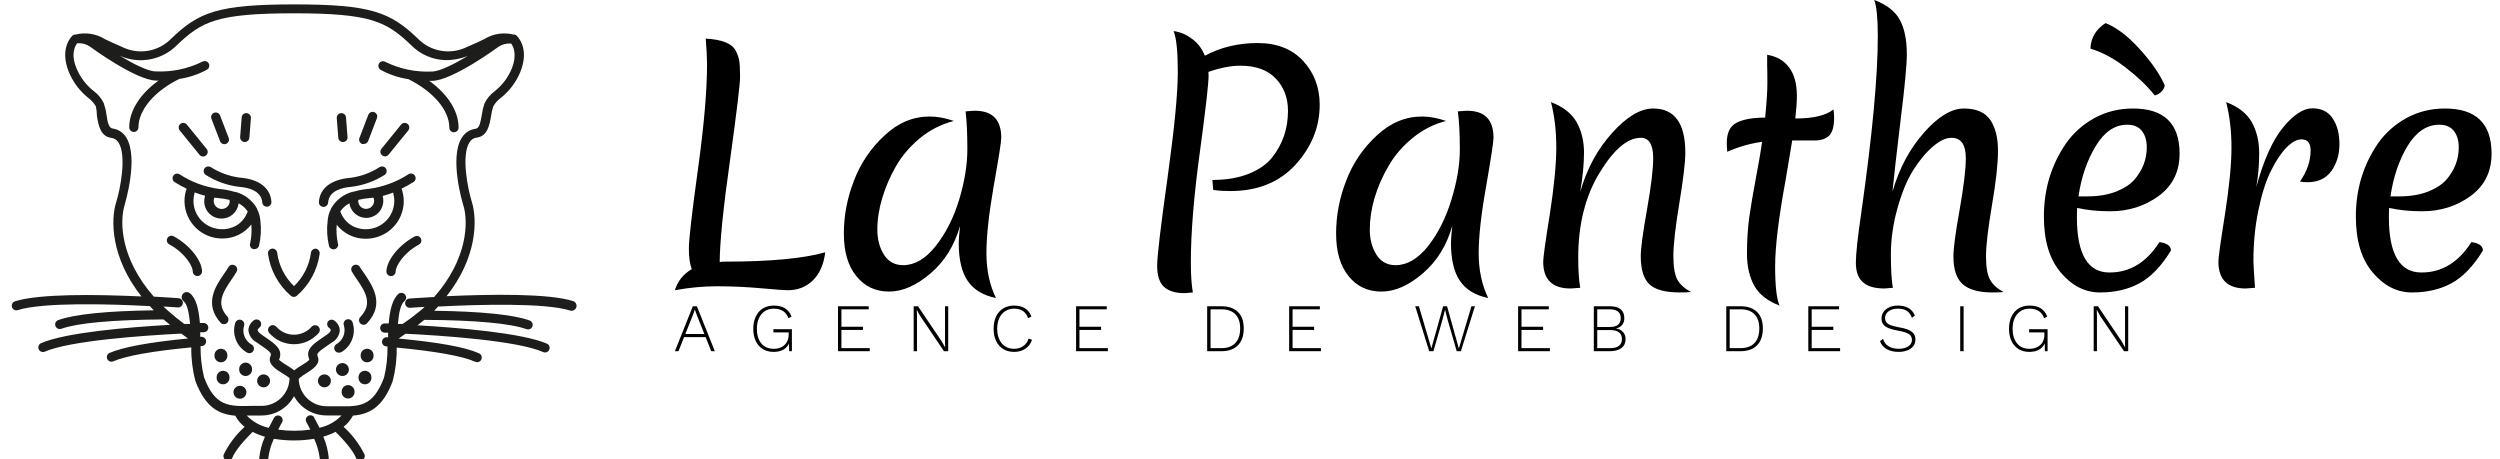
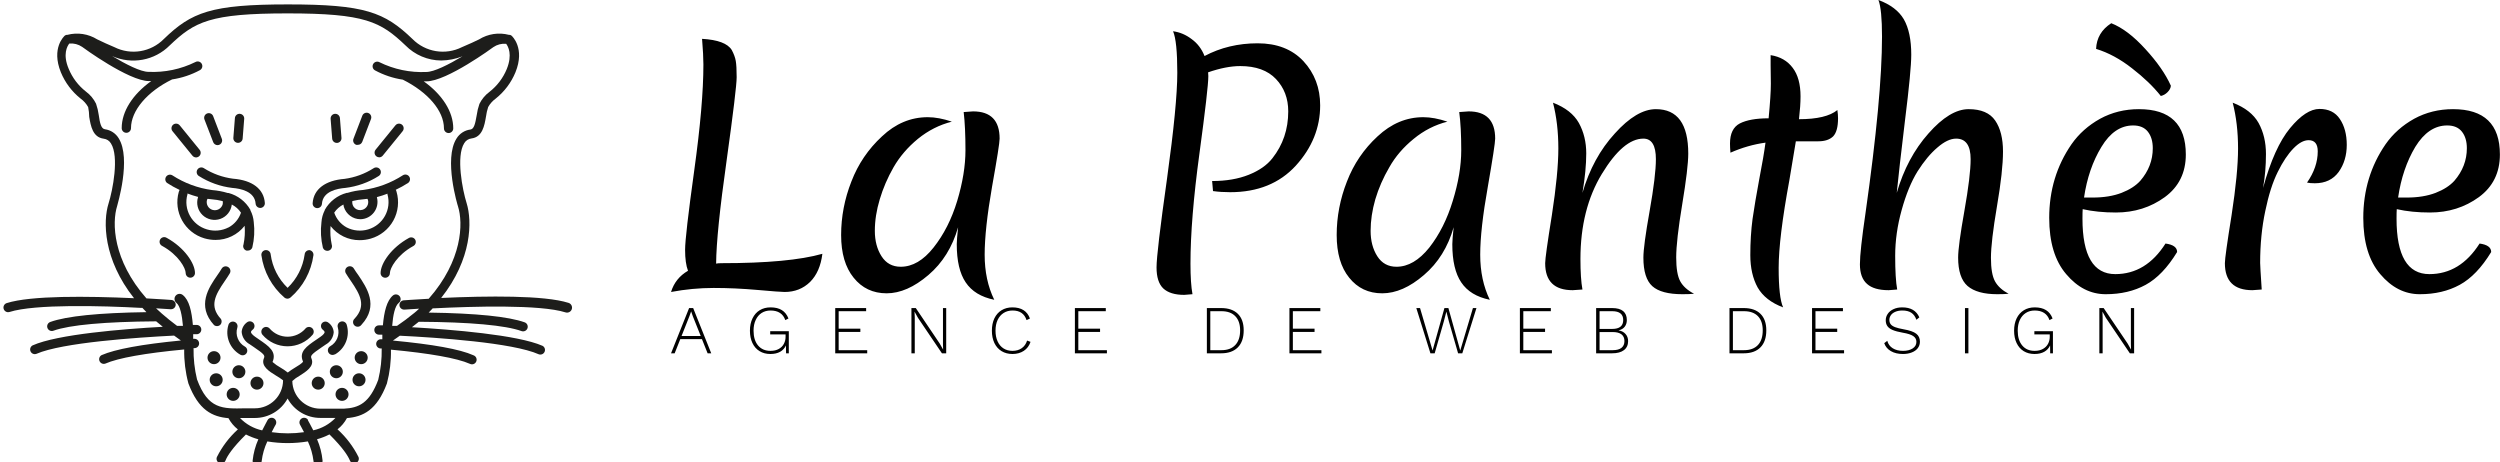
- <svg xmlns="http://www.w3.org/2000/svg" width="300" height="55" viewBox="0 0 298 55">
-   <path style="stroke:none;fill-rule:nonzero;fill:#000;fill-opacity:1" d="M82.008 32.3c-.23-.605-.344-1.437-.344-2.503 0-1.067.363-4.227 1.09-9.48.726-5.235 1.09-9.442 1.09-12.622 0-.746-.051-1.765-.156-3.062 1.878.105 3.058.55 3.535 1.332.25.46.41.894.48 1.305.07.406.106 1.054.106 1.945 0 .867-.399 4.18-1.196 9.93-.816 5.753-1.234 9.851-1.25 12.304.121-.039.344-.054.664-.054 5.375 0 9.375-.372 12-1.118-.175 1.438-.664 2.555-1.465 3.356-.816.797-1.824 1.195-3.03 1.195-.356 0-1.43-.078-3.22-.238a59.558 59.558 0 0 0-5.242-.238c-1.687 0-3.379.16-5.082.476.336-1.098 1.012-1.941 2.02-2.527Zm24.508-12.355a18.07 18.07 0 0 0-1.649 3.832c-.39 1.297-.586 2.547-.586 3.758 0 1.188.266 2.2.797 3.035.531.832 1.297 1.25 2.29 1.25 1.402 0 2.702-.761 3.91-2.289 1.226-1.547 2.163-3.398 2.82-5.566.656-2.184.984-4.2.984-6.043 0-1.848-.07-3.367-.21-4.555.585-.055.956-.078 1.116-.078 2.11 0 3.164 1.082 3.164 3.246 0 .461-.3 2.38-.902 5.754-.586 3.371-.879 6.07-.879 8.094 0 2.023.383 3.816 1.145 5.379-1.563-.32-2.696-1.012-3.407-2.078-.71-1.047-1.062-2.563-1.062-4.551 0-.356.05-1.031.16-2.028-.676 2.364-1.855 4.262-3.539 5.7-1.703 1.457-3.363 2.183-4.977 2.183-1.632 0-2.945-.62-3.937-1.863-.996-1.227-1.492-2.922-1.492-5.086 0-2.184.41-4.312 1.226-6.39a14.095 14.095 0 0 1 3.645-5.38c1.613-1.527 3.43-2.289 5.453-2.289.871 0 1.828.176 2.875.532a10.49 10.49 0 0 0-4.047 2.05c-1.203.997-2.172 2.122-2.898 3.383ZM144.008 8.63l.023.453c0 .938-.351 4.027-1.062 9.266-.711 5.218-1.067 9.586-1.067 13.101 0 1.559.082 2.778.243 3.645-.606.054-.934.082-.985.082-1.117 0-1.953-.258-2.504-.774-.531-.515-.797-1.347-.797-2.504 0-1.152.418-4.683 1.25-10.597.817-5.89 1.227-10.098 1.227-12.621 0-2.52-.172-4.172-.508-4.953.8.109 1.535.418 2.211.933.691.496 1.203 1.172 1.543 2.024 1.898-1.012 4.008-1.52 6.332-1.52 2.305 0 4.125.711 5.453 2.133 1.332 1.437 1.996 3.195 1.996 5.273 0 2.66-.965 5.059-2.898 7.188-1.934 2.113-4.543 3.168-7.824 3.168-.746 0-1.43-.043-2.051-.133l-.106-1.2c1.668 0 3.121-.245 4.364-.741 1.242-.5 2.183-1.157 2.82-1.973 1.262-1.598 1.89-3.461 1.89-5.59 0-1.547-.488-2.832-1.464-3.863-.973-1.028-2.395-1.543-4.258-1.543-1.117 0-2.395.246-3.828.746Zm21.605 11.316a17.055 17.055 0 0 0-1.675 3.832c-.375 1.297-.563 2.547-.563 3.758 0 1.188.27 2.2.8 3.035.532.832 1.294 1.25 2.29 1.25 1.383 0 2.687-.761 3.91-2.289 1.207-1.547 2.137-3.398 2.793-5.566.676-2.184 1.012-4.2 1.012-6.043 0-1.848-.078-3.367-.239-4.555.602-.055.973-.078 1.118-.078 2.109 0 3.164 1.082 3.164 3.246 0 .461-.293 2.38-.875 5.754-.606 3.371-.907 6.07-.907 8.094 0 2.023.383 3.816 1.145 5.379-1.563-.32-2.695-1.012-3.406-2.078-.711-1.047-1.063-2.563-1.063-4.551 0-.356.051-1.031.156-2.028-.671 2.364-1.851 4.262-3.539 5.7-1.683 1.457-3.343 2.183-4.972 2.183-1.633 0-2.946-.62-3.938-1.863-.996-1.227-1.492-2.922-1.492-5.086 0-2.184.41-4.312 1.223-6.39a14.149 14.149 0 0 1 3.648-5.38c1.629-1.527 3.45-2.289 5.453-2.289.871 0 1.828.176 2.875.532a10.248 10.248 0 0 0-4.02 2.05c-1.222.997-2.19 2.122-2.898 3.383Zm35.625-1.625c0 1.137-.238 3.153-.715 6.043-.48 2.895-.718 5.008-.718 6.34 0 1.313.16 2.262.476 2.848.32.586.871 1.082 1.653 1.492-.34.035-.801.05-1.387.05-1.684 0-2.883-.316-3.59-.956-.71-.64-1.066-1.774-1.066-3.407 0-.925.25-2.78.746-5.566.496-2.805.746-4.863.746-6.18 0-1.632-.496-2.449-1.492-2.449-1.594 0-3.246 1.402-4.95 4.207-1.703 2.805-2.554 6.188-2.554 10.145 0 1.562.082 2.781.242 3.648-.656.055-1.047.082-1.172.082-2.184 0-3.273-1.074-3.273-3.222 0-.497.265-2.407.8-5.727.512-3.336.77-5.988.77-7.961 0-1.988-.211-3.809-.637-5.457 1.473.566 2.5 1.375 3.086 2.422.586 1.066.879 2.273.879 3.621 0 1.348-.152 2.922-.453 4.715.816-2.805 2.101-5.168 3.855-7.086 1.739-1.934 3.371-2.902 4.899-2.902 2.57 0 3.855 1.77 3.855 5.3Zm17.856-4.207c0 1.028-.196 1.75-.586 2.157-.406.39-.992.585-1.754.585h-2.688c-.109.657-.363 2.204-.773 4.633-.852 4.617-1.277 8.106-1.277 10.465 0 2.363.18 3.934.53 4.715-1.417-.535-2.429-1.324-3.03-2.371-.586-1.067-.88-2.352-.88-3.86 0-1.527.09-2.964.266-4.316.196-1.348.461-2.93.801-4.738.352-1.828.602-3.285.742-4.367a15.487 15.487 0 0 0-4.175 1.199c-.036-.41-.055-.774-.055-1.094 0-1.187.39-1.988 1.172-2.394.797-.41 1.941-.614 3.433-.614.176-1.847.266-3.222.266-4.129 0-.902-.008-1.632-.027-2.183V6.578c1.136.176 2.011.684 2.632 1.516.621.816.934 1.953.934 3.41 0 .746-.063 1.648-.188 2.715 2.165 0 3.692-.364 4.579-1.09.05.355.078.684.078.984Zm7 8.895c.812-2.805 2.074-5.168 3.777-7.086 1.703-1.934 3.3-2.902 4.79-2.902 1.487 0 2.546.453 3.167 1.359.617.906.93 2.14.93 3.703 0 1.543-.238 3.719-.719 6.523-.48 2.82-.719 4.872-.719 6.149 0 1.281.16 2.21.48 2.797.317.586.86 1.082 1.622 1.492-.317.035-.77.05-1.356.05-1.597 0-2.777-.327-3.539-.984-.746-.656-1.117-1.78-1.117-3.379 0-.925.246-2.78.746-5.566.496-2.805.742-4.863.742-6.18 0-1.632-.574-2.449-1.726-2.449-.676 0-1.422.356-2.238 1.067-.817.691-1.606 1.64-2.368 2.847-.746 1.207-1.375 2.742-1.89 4.61-.512 1.843-.77 3.664-.77 5.457 0 1.812.078 3.152.239 4.02-.602.054-.938.081-1.012.081-1.168 0-2.031-.25-2.578-.746-.57-.496-.852-1.277-.852-2.344 0-1.047.219-3.078.664-6.097 1.313-9.25 1.969-16.27 1.969-21.063 0-2.164-.14-3.62-.426-4.367 1.438.531 2.45 1.305 3.035 2.316.582 1.032.875 2.434.875 4.207 0 1.243-.246 3.852-.742 7.829-.48 3.976-.808 6.863-.984 8.656Zm28.176-8.043c-1.489 0-2.75.851-3.778 2.555-1.047 1.722-1.738 3.738-2.074 6.046h1.035c1.313 0 2.457-.187 3.434-.558.957-.375 1.703-.852 2.234-1.438.992-1.156 1.492-2.453 1.492-3.89 0-.817-.195-1.473-.586-1.97-.39-.495-.976-.745-1.757-.745Zm5.242 15.098c-1.137 1.863-2.387 3.167-3.75 3.914-1.367.746-2.953 1.117-4.766 1.117-1.789 0-3.36-.797-4.707-2.395-1.348-1.578-2.023-3.816-2.023-6.71 0-3.286.886-6.212 2.66-8.786.87-1.242 2.004-2.258 3.406-3.035 1.402-.766 2.945-1.148 4.629-1.148 3.726 0 5.59 1.804 5.59 5.406 0 2.168-.836 3.863-2.504 5.086-1.684 1.226-3.625 1.84-5.824 1.84-1.473 0-2.797-.137-3.965-.403-.02.25-.028.633-.028 1.145 0 4.402 1.305 6.605 3.91 6.605 2.45 0 4.446-1.215 5.989-3.648.922.125 1.383.46 1.383 1.012Zm-.746-19.836c-.016.265-.149.523-.399.77-.23.23-.496.382-.797.452-.886-1.117-2.03-2.219-3.433-3.3-1.403-1.102-2.828-1.876-4.285-2.317.054-1.297.656-2.316 1.812-3.062 1.313.515 2.668 1.542 4.07 3.09 1.403 1.527 2.41 2.98 3.032 4.367Zm10.992 12.195c.887-3.23 1.957-5.61 3.219-7.137 1.257-1.527 2.43-2.289 3.511-2.289 1.082 0 1.89.399 2.422 1.195.55.817.824 1.848.824 3.09 0 1.242-.32 2.317-.957 3.223-.656.906-1.605 1.36-2.847 1.36-.39 0-.703-.028-.934-.083.852-1.222 1.277-2.468 1.277-3.726 0-.887-.363-1.332-1.09-1.332-.566 0-1.171.328-1.808.984-.656.676-1.277 1.605-1.863 2.797-.602 1.207-1.098 2.762-1.489 4.66-.41 1.918-.613 3.984-.613 6.203 0 .25.063 1.305.188 3.168-.641.055-1.012.082-1.118.082-2.183 0-3.273-1.074-3.273-3.222 0-.497.266-2.407.797-5.727.516-3.336.773-5.988.773-7.961 0-1.988-.214-3.809-.64-5.457 1.472.566 2.5 1.375 3.086 2.422.586 1.066.879 2.3.879 3.703 0 1.402-.114 2.75-.344 4.047Zm21.949-7.457c-1.488 0-2.758.851-3.805 2.555-1.027 1.722-1.71 3.738-2.047 6.046h1.036c1.312 0 2.457-.187 3.433-.558.957-.375 1.703-.852 2.235-1.438.992-1.156 1.492-2.453 1.492-3.89 0-.817-.196-1.473-.586-1.97-.39-.495-.977-.745-1.758-.745Zm5.242 15.098c-1.137 1.863-2.387 3.167-3.75 3.914-1.367.746-2.953 1.117-4.765 1.117-1.79 0-3.36-.797-4.707-2.395-1.348-1.578-2.024-3.816-2.024-6.71 0-3.286.887-6.212 2.66-8.786.871-1.242 2.004-2.258 3.407-3.035 1.402-.766 2.945-1.148 4.628-1.148 3.727 0 5.59 1.804 5.59 5.406 0 2.168-.836 3.863-2.504 5.086-1.683 1.226-3.625 1.84-5.824 1.84-1.473 0-2.797-.137-3.965-.403-.02.25-.027.633-.027 1.145 0 4.402 1.305 6.605 3.91 6.605 2.45 0 4.445-1.215 5.988-3.648.922.125 1.383.46 1.383 1.012Zm0 0" />
-   <path style="stroke:none;fill-rule:nonzero;fill:#1d1d1b;fill-opacity:1" d="M29.848 25.086v-.05a4.235 4.235 0 0 0-2.602-2.013h-.101a8.521 8.521 0 0 0-1.848-.347 11.506 11.506 0 0 1-4.754-1.762.553.553 0 0 0-.742.164.557.557 0 0 0 .12.754c.477.305.97.578 1.481.82 0 .075-.066.149-.09.23a4.508 4.508 0 0 0 3.067 5.555c.43.122.871.184 1.316.184a4.356 4.356 0 0 0 3.465-1.687c.063.742.02 1.492-.133 2.218a.561.561 0 0 0 .348.742.662.662 0 0 0 .176 0c.238 0 .449-.152.527-.378.235-.993.293-2.02.168-3.032a3.645 3.645 0 0 0-.398-1.398Zm-3.305-1.102a.904.904 0 0 1 0 .383.969.969 0 1 1-1.867-.523.766.766 0 0 1 .066-.125l.442.05c.464.036.925.11 1.375.223Zm.695 3.145a3.454 3.454 0 0 1-2.57.234 3.391 3.391 0 0 1-2.32-4.191v-.09c.41.16.828.293 1.254.406v.043a2.072 2.072 0 0 0 2.672 2.578 2.066 2.066 0 0 0 1.355-1.71c.445.222.82.562 1.094.976a3.174 3.174 0 0 1-1.47 1.754Zm20.028-4.262c0-.082-.059-.148-.09-.23a12.173 12.173 0 0 0 1.48-.82.548.548 0 0 0 .121-.75.554.554 0 0 0-.742-.169 11.506 11.506 0 0 1-4.754 1.762 8.625 8.625 0 0 0-1.86.348h-.089a4.241 4.241 0 0 0-2.617 2.027v.035c-.23.45-.367.942-.399 1.442a8.53 8.53 0 0 0 .172 3.035.552.552 0 0 0 .524.375.547.547 0 0 0 .457-.23.539.539 0 0 0 .074-.508 7.562 7.562 0 0 1-.14-2.22 4.373 4.373 0 0 0 3.464 1.688c.446 0 .89-.062 1.317-.187a4.499 4.499 0 0 0 3.082-5.598Zm-3.918.903.445-.051c.023.039.047.082.066.125a.966.966 0 0 1-1.55.996.943.943 0 0 1-.313-.856c.445-.109.902-.183 1.36-.214Zm.543 3.593a3.462 3.462 0 0 1-2.575-.234 3.175 3.175 0 0 1-1.476-1.762 2.842 2.842 0 0 1 1.094-.969c.011.094.027.184.05.274a2.073 2.073 0 0 0 1.989 1.48 2.078 2.078 0 0 0 1.609-.824c.379-.508.508-1.16.348-1.773v-.043c.425-.114.847-.25 1.258-.407v.086a3.397 3.397 0 0 1-2.297 4.172Zm0 0" />
-   <path style="stroke:none;fill-rule:nonzero;fill:#1d1d1b;fill-opacity:1" d="M31.57 24.215c-.117-1.664-1.48-2.723-3.804-2.902a8.537 8.537 0 0 1-3.461-1.25.559.559 0 0 0-.77.156.557.557 0 0 0 .156.77 9.557 9.557 0 0 0 3.993 1.429c.996.07 2.68.418 2.785 1.871.02.29.261.516.554.516h.036a.556.556 0 0 0 .511-.59Zm9.59-1.797a9.557 9.557 0 0 0 3.992-1.43.557.557 0 0 0 .157-.77.559.559 0 0 0-.77-.155 8.57 8.57 0 0 1-3.465 1.273c-2.3.18-3.695 1.234-3.808 2.898a.572.572 0 0 0 .136.407c.098.109.235.175.383.187h.035a.556.556 0 0 0 .555-.52c.105-1.492 1.82-1.812 2.785-1.89Zm-18.23-3.855a.556.556 0 1 0 .86-.704l-2.36-2.898a.55.55 0 0 0-.524-.207.536.536 0 0 0-.433.355.551.551 0 0 0 .101.555Zm2.484-1.606a.552.552 0 0 0 1.035-.383l-1.043-2.722a.553.553 0 0 0-.715-.317c-.289.11-.43.43-.32.715Zm2.957.082c.29 0 .531-.223.555-.508l.183-2.355a.542.542 0 0 0-.132-.403.547.547 0 0 0-.38-.195.538.538 0 0 0-.406.129.544.544 0 0 0-.191.383l-.184 2.36a.54.54 0 0 0 .149.413.55.55 0 0 0 .406.176Zm0 0" />
-   <path style="stroke:none;fill-rule:nonzero;fill:#1d1d1b;fill-opacity:1" d="M67.766 36.129c-2.883-.918-9.668-.836-15.18-.586 3.695-4.668 3.695-9.176 3.039-11.3-.504-1.59-1.281-5.598-.29-7.161.185-.316.509-.527.872-.566 1.3-.172 1.54-1.524 1.723-2.606a6.3 6.3 0 0 1 .258-1.137c.222-.398.53-.746.902-1.015a7.838 7.838 0 0 0 2.351-3.125c1.172-2.895-.402-4.32-.468-4.38a.484.484 0 0 0-.207-.097h-.102a4.55 4.55 0 0 0-3.555.54c-.504.245-1.125.542-2.039.925a5.08 5.08 0 0 1-5.914-.976C45.832 1.449 43.488.527 34.32.527c-9.172 0-11.484.93-14.78 4.118a5.08 5.08 0 0 1-5.915.976 39.781 39.781 0 0 1-2.04-.926 4.545 4.545 0 0 0-3.554-.539H7.93a.531.531 0 0 0-.207.098c-.067.059-1.641 1.476-.465 4.379a7.793 7.793 0 0 0 2.347 3.125c.372.27.68.617.903 1.015.078.383.12.774.125 1.168.187 1.086.414 2.434 1.722 2.602.364.043.688.254.872.57.992 1.563.214 5.57-.286 7.16-.675 2.122-.644 6.657 3.036 11.301-5.512-.254-12.297-.336-15.18.582a.553.553 0 0 0-.356.7.553.553 0 0 0 .696.359c3.023-.961 11.086-.738 15.652-.488h.184l.48.511c-5.672.078-9.523.473-11.453 1.168a.552.552 0 0 0-.18.953.558.558 0 0 0 .559.09c1.906-.687 6.133-1.074 12.234-1.117.262.223.528.434.793.648-4.781.27-12.562.895-15.52 2.22a.557.557 0 0 0 .445 1.016c3.08-1.357 11.958-1.954 16.419-2.185l.738.535.075.051c-4.649.45-7.825 1.035-9.45 1.746a.554.554 0 0 0 .442 1.012c1.53-.672 4.765-1.25 9.402-1.688a14.644 14.644 0 0 0 .5 4.055c1.207 3.196 2.852 3.977 4.773 4.14.278.52.66.977 1.125 1.34a11.094 11.094 0 0 0-2.503 3.305.555.555 0 0 0 .316.72.555.555 0 0 0 .715-.321c.199-.516.8-1.477 2.433-3.098.473.242.97.434 1.477.578a8.409 8.409 0 0 0-.68 2.535.558.558 0 0 0 .523.586c.298 0 .54-.23.555-.527a7.578 7.578 0 0 1 .676-2.344 14.75 14.75 0 0 0 4.832 0c.344.742.57 1.532.672 2.344a.554.554 0 0 0 .555.527.558.558 0 0 0 .523-.586 8.306 8.306 0 0 0-.656-2.543 8.098 8.098 0 0 0 1.477-.578c1.632 1.621 2.218 2.582 2.433 3.098.11.285.43.43.715.32a.555.555 0 0 0 .316-.718 11.193 11.193 0 0 0-2.504-3.305c.465-.363.848-.82 1.125-1.34 1.918-.164 3.567-.938 4.766-4.133.344-1.316.508-2.672.48-4.031 4.633.437 7.876 1.012 9.399 1.687a.56.56 0 0 0 .578-.035.548.548 0 0 0 .23-.531.554.554 0 0 0-.363-.45c-1.64-.737-4.879-1.308-9.61-1.757l.595-.414.226-.164c4.434.223 13.45.82 16.57 2.219a.554.554 0 0 0 .441-1.012c-2.999-1.317-10.796-1.938-15.57-2.219.282-.215.555-.43.821-.652 6.121.035 10.348.422 12.262 1.117a.553.553 0 0 0 .375-1.043c-1.922-.695-5.77-1.086-11.453-1.168l.48-.512h.184c4.547-.23 12.629-.472 15.652.489a.592.592 0 0 0 .742-.395.592.592 0 0 0-.394-.742Zm-31.04 13.984a.552.552 0 0 0-.757-.203.558.558 0 0 0-.203.758c.12.2.289.516.472.887a13.563 13.563 0 0 1-3.855 0c.258-.528.465-.88.472-.887a.555.555 0 0 0-.96-.555c0 .043-.31.54-.645 1.227a5.189 5.189 0 0 1-2.645-1.48h1.797a4.424 4.424 0 0 0 3.88-2.32 4.435 4.435 0 0 0 3.91 2.312h1.796a5.184 5.184 0 0 1-2.648 1.48c-.332-.664-.613-1.152-.64-1.207Zm12.637-12.765-.058.043a25.344 25.344 0 0 1-1.98 1.48h-.575c.094-1.266.332-2.402.79-2.742a.566.566 0 0 0-.696-.89c-.739.616-1.063 1.952-1.203 3.574h-.453a.526.526 0 0 0-.399.148.529.529 0 0 0-.168.39.557.557 0 0 0 .54.57h.413v.548h-.133a.557.557 0 0 0-.597.504c-.028.3.195.57.5.597h.156a14.841 14.841 0 0 1-.414 3.735c-1.043 2.773-2.29 3.36-4.102 3.445h-2.793a3.354 3.354 0 0 1-3.347-3.297c.258-.242.547-.453.855-.621.742-.473 1.828-1.125 1.426-2.062-.137-.329-.043-.48 1.23-1.348l.465-.317a1.84 1.84 0 0 0 .961-1.48 1.541 1.541 0 0 0-.703-1.184.543.543 0 0 0-.738.164.557.557 0 0 0 .152.739c.063.047.196.172.203.273.004.106-.129.305-.488.555l-.46.32c-1.204.813-2.15 1.477-1.626 2.637-.059.187-.656.55-.98.742-.293.172-.57.36-.836.57a7.515 7.515 0 0 0-.836-.57 5.927 5.927 0 0 1-.985-.687c.528-1.235-.425-1.88-1.625-2.7l-.457-.32c-.355-.25-.488-.45-.488-.555 0-.101.133-.226.191-.273.239-.172.301-.5.145-.75a.554.554 0 0 0-.742-.18c-.406.262-.668.7-.703 1.184.047.625.41 1.18.96 1.476l.465.32c1.282.864 1.368 1.02 1.227 1.344-.398.95.66 1.59 1.43 2.063.297.172.582.363.855.57a3.358 3.358 0 0 1-3.355 3.344h-1.153c-2.75.066-4.433.102-5.75-3.445a15.023 15.023 0 0 1-.414-3.735h.157a.563.563 0 0 0 .507-.605.557.557 0 0 0-.605-.504h-.102v-.547h.414a.554.554 0 1 0 0-1.11h-.453c-.14-1.62-.425-2.96-1.203-3.574a.604.604 0 0 0-.851.09.61.61 0 0 0 .09.852c.456.36.671 1.476.785 2.742h-.704a28.57 28.57 0 0 1-1.832-1.48.47.47 0 0 0-.113-.102c-.191-.172-.383-.34-.558-.512l1.718.114h.047a.555.555 0 0 0 .574-.536.549.549 0 0 0-.53-.574s-1.161-.09-2.958-.187c-4.02-4.578-4.121-9.02-3.484-11.032 0-.062 1.719-5.636.168-8.085a2.26 2.26 0 0 0-1.625-1.055c-.457-.063-.606-.742-.739-1.695a6.764 6.764 0 0 0-.328-1.36 3.952 3.952 0 0 0-1.203-1.445A6.633 6.633 0 0 1 8.187 8.21c-.738-1.746-.167-2.707.075-3.02a2.368 2.368 0 0 1 1.531.399c.05.047 5.555 4.082 7.973 4.082h.257c-2.214 1.594-3.515 3.625-3.515 5.613a.552.552 0 1 0 1.105 0c0-2.078 1.922-4.355 4.903-5.812a10.05 10.05 0 0 0 3.308-1.102.559.559 0 0 0 .297-.476.568.568 0 0 0-.273-.493.557.557 0 0 0-.563 0A11.427 11.427 0 0 1 17.7 8.57c-.926 0-2.691-.894-4.332-1.883a6.136 6.136 0 0 0 6.875-1.28c2.953-2.825 4.793-3.81 14.04-3.81 9.245 0 11.085.993 14.042 3.81a6.018 6.018 0 0 0 4.262 1.812 7.174 7.174 0 0 0 2.543-.504c-1.633.984-3.399 1.87-4.316 1.87-1.93.09-3.852-.312-5.586-1.167a.554.554 0 0 0-.54.969c1.036.562 2.165.941 3.333 1.117 2.957 1.48 4.898 3.7 4.898 5.812a.554.554 0 1 0 1.11 0c0-1.996-1.31-4.03-3.516-5.613h.324c2.414 0 7.922-4.039 7.973-4.082a2.34 2.34 0 0 1 1.523-.398c.242.316.773 1.277.074 3.015a6.653 6.653 0 0 1-2.054 2.715 3.989 3.989 0 0 0-1.207 1.442 7.069 7.069 0 0 0-.325 1.363c-.168.98-.308 1.633-.738 1.691-.687.086-1.3.48-1.664 1.074-1.559 2.446.148 8.032.172 8.082.64 2.02.531 6.465-3.488 11.036-1.766.093-2.957.183-2.957.183a.555.555 0 1 0 .046 1.11h.043l1.723-.11c-.156.168-.387.348-.594.524Zm0 0" />
-   <path style="stroke:none;fill-rule:nonzero;fill:#1d1d1b;fill-opacity:1" d="M45.195 18.77a.556.556 0 0 0 .43-.207l2.36-2.899a.57.57 0 0 0 .1-.555.547.547 0 0 0-.437-.355.553.553 0 0 0-.523.207l-2.355 2.898a.552.552 0 0 0 .426.902Zm-2.734-1.493a.569.569 0 0 0 .2 0c.23 0 .437-.14.519-.355l1.043-2.723a.555.555 0 1 0-1.035-.398l-1.043 2.722a.552.552 0 0 0 .316.754Zm-2.266-.23a.575.575 0 0 0 .38-.192.571.571 0 0 0 .128-.406l-.183-2.36a.556.556 0 1 0-1.11.087l.184 2.36a.563.563 0 0 0 .195.382c.113.094.258.14.406.129ZM26.285 42.664a.776.776 0 1 1-1.55 0 .776.776 0 1 1 1.55 0ZM26.543 45.305a.776.776 0 1 1-1.55 0 .776.776 0 1 1 1.55 0ZM28.57 47.043a.777.777 0 1 1-1.553 0 .777.777 0 0 1 1.553 0ZM29.25 44.344c0 .43-.348.777-.777.777a.774.774 0 0 1-.774-.777.777.777 0 1 1 1.55 0ZM31.406 45.703a.776.776 0 1 1-1.552.003.776.776 0 0 1 1.552-.003ZM43.828 42.664a.776.776 0 1 1-1.55 0 .776.776 0 1 1 1.55 0ZM43.57 45.305a.776.776 0 1 1-1.55 0 .776.776 0 1 1 1.55 0ZM41.547 47.043c0 .43-.348.777-.777.777a.774.774 0 0 1-.774-.777.777.777 0 1 1 1.55 0ZM40.867 44.344a.777.777 0 1 1-1.554 0 .777.777 0 0 1 1.554 0ZM38.707 45.703a.776.776 0 1 1-1.552.003.776.776 0 0 1 1.552-.003ZM36.914 29.84a.552.552 0 0 0-.406.133.547.547 0 0 0-.196.379 6.792 6.792 0 0 1-2.03 3.984 6.748 6.748 0 0 1-2.016-3.992.562.562 0 0 0-.602-.512.56.56 0 0 0-.508.602 8.127 8.127 0 0 0 2.758 5.074.579.579 0 0 0 .344.125.58.58 0 0 0 .347-.125 8.146 8.146 0 0 0 2.758-5.074.559.559 0 0 0-.449-.594Zm-9.75 2a.55.55 0 0 0-.738.2c-.149.257-.34.53-.54.82-.988 1.433-2.484 3.609-.374 5.913.21.18.523.176.726-.011a.556.556 0 0 0 .086-.727c-1.398-1.515-.687-2.824.473-4.512.215-.316.422-.613.582-.894a.536.536 0 0 0 .066-.441.535.535 0 0 0-.28-.348Zm15.016.2a.548.548 0 0 0-.754-.204.552.552 0 0 0-.203.758c.16.281.367.574.582.894 1.16 1.684 1.87 2.992.472 4.512a.555.555 0 0 0-.18.566.555.555 0 0 0 .993.172c2.105-2.285.613-4.437-.375-5.918a9.904 9.904 0 0 1-.535-.78Zm-13.89 7.046a.555.555 0 1 0-1.06-.34 3.055 3.055 0 0 0 1.415 3.563.553.553 0 0 0 .757-.204.558.558 0 0 0-.203-.757 1.934 1.934 0 0 1-.91-2.262Zm11.624 3.203a3.06 3.06 0 0 0 1.41-3.566.555.555 0 1 0-1.054.34 1.946 1.946 0 0 1-.91 2.242.555.555 0 0 0 .554.96Zm-3.504-3.094a2.83 2.83 0 0 1-4.265 0 .567.567 0 0 0-.856.742 3.941 3.941 0 0 0 5.973 0 .569.569 0 0 0-.86-.742ZM19.88 28.375a.566.566 0 0 0-.582-.02c-.18.106-.29.301-.277.512a.544.544 0 0 0 .328.477c1.941 1.074 2.785 2.656 2.785 3.226a.554.554 0 1 0 1.11 0c0-1.148-1.259-3.03-3.364-4.195Zm29.617.223a.554.554 0 0 0-.738-.223c-2.121 1.164-3.39 3.047-3.39 4.203a.554.554 0 1 0 1.109 0c0-.57.84-2.16 2.785-3.226a.556.556 0 0 0 .277-.325.567.567 0 0 0-.043-.43Zm0 0" />
-   <path style="stroke:none;fill-rule:nonzero;fill:#000;fill-opacity:1" d="m84.348 42.145-.676-1.692H81.09l-.672 1.692h-.43l2.153-5.395h.484l2.156 5.395Zm-3.106-2.067h2.281l-.937-2.355-.2-.57h-.007l-.195.554Zm10.567-.574h2.218v2.64H93.7l-.02-.937a1.617 1.617 0 0 1-.687.758c-.316.176-.703.262-1.168.262-.488 0-.918-.114-1.285-.336a2.231 2.231 0 0 1-.852-.973c-.199-.418-.296-.91-.296-1.469 0-.562.101-1.054.308-1.472.203-.422.489-.747.86-.973.37-.223.8-.336 1.289-.336.554 0 1.004.11 1.347.324.352.219.614.551.79 1l-.38.192a1.603 1.603 0 0 0-.628-.852c-.297-.195-.672-.293-1.13-.293-.398 0-.753.098-1.062.293-.3.195-.539.473-.707.836-.168.363-.254.789-.254 1.281 0 .746.18 1.332.535 1.762.36.43.852.644 1.485.644.39 0 .726-.078.996-.234.273-.156.472-.36.601-.613.133-.254.2-.528.2-.82v-.297h-1.832Zm8.16 2.27h3.402v.37H99.56V36.75h3.683v.371H99.97v2.086h2.586v.387h-2.586Zm12.816-5.024v5.395h-.508l-2.859-4.235-.395-.719h-.011l.027.68v4.274h-.398V36.75h.52l2.85 4.227.407.726-.016-.68V36.75Zm10.055 4.027a2 2 0 0 1-.797 1.07c-.379.255-.832.38-1.36.38-.488 0-.921-.114-1.292-.336a2.247 2.247 0 0 1-.86-.973c-.199-.418-.297-.91-.297-1.469 0-.562.098-1.054.297-1.472.203-.422.489-.747.86-.973a2.45 2.45 0 0 1 1.28-.336c1.079 0 1.778.441 2.099 1.332l-.403.184c-.125-.38-.328-.664-.601-.856-.278-.191-.633-.289-1.07-.289-.4 0-.755.098-1.063.293a1.965 1.965 0 0 0-.719.836c-.164.363-.25.789-.25 1.281 0 .489.086.914.25 1.278.164.363.398.64.703.836.301.195.66.292 1.067.292.437 0 .804-.109 1.109-.324.305-.21.516-.515.637-.902Zm5.695.996h3.41v.372h-3.816V36.75h3.68v.371h-3.274v2.086h2.594v.387h-2.594Zm17.024-5.023c.859 0 1.523.227 1.988.684.469.453.703 1.113.703 1.972 0 .883-.234 1.563-.703 2.032-.465.472-1.129.707-1.988.707h-1.7V36.75Zm.035 5.023c.719 0 1.27-.207 1.652-.613.383-.406.574-.992.574-1.754 0-.73-.191-1.293-.574-1.687-.383-.399-.934-.598-1.652-.598h-1.328v4.652Zm8.515 0h3.403v.372h-3.813V36.75h3.684v.371h-3.274v2.086h2.586v.387h-2.586Zm17.989-3.414-1.086 3.786h-.508l-1.68-5.395h.446l1.492 5.063 1.414-5.063h.472l1.415 5.07 1.511-5.07h.418l-1.687 5.395h-.5l-1.094-3.786-.297-1.168h-.012Zm9.48 3.414h3.41v.372h-3.816V36.75h3.687v.371h-3.28v2.086h2.593v.387h-2.594Zm8.68.372V36.75h1.902c.594 0 1.035.121 1.328.367.285.246.43.598.43 1.063 0 .316-.086.582-.254.8-.172.22-.418.36-.73.426v.008c.347.05.625.195.828.426.207.23.308.512.308.851 0 .465-.164.82-.496 1.075-.332.254-.8.379-1.414.379Zm.41-2.907h1.504c.879 0 1.316-.355 1.316-1.058 0-.703-.437-1.059-1.316-1.059h-1.504Zm0 2.535h1.574c.461 0 .809-.093 1.04-.28.234-.188.35-.454.35-.802 0-.355-.116-.62-.35-.804-.231-.184-.579-.278-1.04-.278h-1.574Zm17.184-5.023c.863 0 1.527.227 1.992.684.465.453.699 1.113.699 1.972 0 .883-.234 1.563-.7 2.032-.464.472-1.128.707-1.991.707h-1.7V36.75Zm.035 5.023c.722 0 1.273-.207 1.66-.613.379-.406.57-.992.57-1.754 0-.73-.191-1.293-.57-1.687-.387-.399-.938-.598-1.66-.598h-1.325v4.652Zm8.515 0h3.41v.372h-3.816V36.75h3.684v.371h-3.278v2.086h2.594v.387h-2.594Zm10.344-5.105c1.016 0 1.695.395 2.04 1.191l-.352.286c-.137-.387-.34-.665-.614-.84-.265-.176-.62-.266-1.062-.266-.317 0-.594.05-.828.152-.235.098-.41.23-.532.399a.953.953 0 0 0-.187.574c0 .203.055.375.16.512.102.136.274.254.524.351.25.094.593.18 1.027.258.703.121 1.2.293 1.496.524.293.226.437.543.437.945 0 .289-.085.547-.25.773a1.565 1.565 0 0 1-.714.512 2.817 2.817 0 0 1-1.063.188c-.562 0-1.039-.114-1.43-.336a1.704 1.704 0 0 1-.796-.953l.359-.282c.11.39.328.688.656.887.328.207.738.312 1.223.312.469 0 .851-.097 1.144-.289.301-.187.45-.453.45-.789a.788.788 0 0 0-.368-.683c-.242-.168-.66-.305-1.261-.407-.504-.09-.907-.199-1.2-.32-.292-.125-.503-.281-.632-.469-.13-.183-.192-.414-.192-.695 0-.277.078-.531.239-.766.16-.238.39-.425.687-.558.297-.14.645-.211 1.04-.211Zm7.887.082v5.395h-.406V36.75Zm7.863 2.754h2.215v2.64h-.328l-.012-.937a1.633 1.633 0 0 1-.695.758c-.313.176-.7.262-1.16.262-.493 0-.922-.114-1.293-.336a2.24 2.24 0 0 1-.844-.973c-.2-.418-.297-.91-.297-1.469 0-.562.098-1.054.3-1.472.208-.422.497-.747.864-.973.371-.223.8-.336 1.293-.336.547 0 .996.11 1.348.324.347.219.61.551.781 1l-.375.192a1.565 1.565 0 0 0-.629-.852c-.3-.195-.676-.293-1.125-.293a1.91 1.91 0 0 0-1.062.293 1.957 1.957 0 0 0-.715.836c-.164.363-.25.789-.25 1.281 0 .746.18 1.332.539 1.762.351.43.847.644 1.48.644.39 0 .719-.078.992-.234.274-.156.477-.36.61-.613.129-.254.195-.528.195-.82v-.297h-1.832Zm11.89-2.754v5.395h-.507l-2.86-4.235-.398-.719h-.012l.024.68v4.274h-.39V36.75h.515l2.851 4.227.41.726-.015-.68V36.75Zm0 0" />
+ <svg xmlns="http://www.w3.org/2000/svg" class="iconLeftSlogan" viewBox="0 0 488 90">
+   <path id="409599fb-89aa-4ddd-9c19-604f11e9ffd0" fill="#000" d="M1.54 14.59q-.13-.34-.13-.94 0-.6.41-3.56.41-2.95.41-4.74 0-.42-.06-1.15 1.06.06 1.33.5.14.26.18.49.04.23.04.73 0 .49-.45 3.73-.46 3.24-.47 4.62.07-.02.25-.02 3.03 0 4.51-.42-.1.81-.55 1.26-.46.45-1.14.45-.2 0-1.21-.09-1.02-.09-1.97-.09t-1.91.18q.19-.62.76-.95Zm9.21-4.64q-.4.7-.62 1.44-.22.73-.22 1.41 0 .67.3 1.14.3.47.86.47.79 0 1.47-.86.69-.87 1.06-2.09.37-1.23.37-2.27t-.08-1.71q.33-.03.42-.03 1.19 0 1.19 1.22 0 .26-.34 2.16-.33 1.9-.33 3.04 0 1.14.43 2.02-.88-.18-1.28-.78-.4-.59-.4-1.71 0-.2.06-.76-.38 1.33-1.33 2.14-.96.82-1.87.82-.92 0-1.48-.7-.56-.69-.56-1.91 0-1.23.46-2.4.45-1.17 1.37-2.02.91-.86 2.05-.86.49 0 1.08.2-.83.21-1.52.77-.68.56-1.09 1.27ZM24.84 5.7l.01.17q0 .53-.4 3.48-.4 2.94-.4 4.92 0 .88.09 1.37-.34.03-.37.03-.63 0-.94-.29-.3-.29-.3-.94 0-.65.47-3.98.46-3.32.46-4.74 0-1.42-.19-1.86.45.06.83.35.39.28.58.76 1.07-.57 2.38-.57 1.3 0 2.05.8.75.81.75 1.98 0 1.5-1.09 2.7-1.09 1.19-2.94 1.19-.42 0-.77-.05l-.04-.45q.94 0 1.64-.28t1.06-.74q.71-.9.71-2.1 0-.87-.55-1.45t-1.6-.58q-.63 0-1.44.28Zm8.12 4.25q-.41.7-.63 1.44-.21.73-.21 1.41 0 .67.3 1.14.3.47.86.47.78 0 1.47-.86.68-.87 1.05-2.09.38-1.23.38-2.27t-.09-1.71q.34-.03.42-.03 1.19 0 1.19 1.22 0 .26-.33 2.16-.34 1.9-.34 3.04 0 1.14.43 2.02-.88-.18-1.28-.78-.4-.59-.4-1.71 0-.2.06-.76-.38 1.33-1.33 2.14-.95.82-1.87.82-.92 0-1.48-.7-.56-.69-.56-1.91 0-1.23.46-2.4.45-1.17 1.37-2.02.92-.86 2.05-.86.49 0 1.08.2-.83.21-1.51.77-.69.56-1.09 1.27Zm13.39-.61q0 .64-.27 2.27t-.27 2.38q0 .74.18 1.07.18.33.62.56-.19.02-.52.02-.95 0-1.35-.36-.4-.36-.4-1.28 0-.52.28-2.09.28-1.58.28-2.32 0-.92-.56-.92-.9 0-1.86 1.58-.96 1.58-.96 3.81 0 .88.09 1.37-.37.03-.44.03-1.23 0-1.23-1.21 0-.28.3-2.15.29-1.88.29-2.99 0-1.12-.24-2.05.83.32 1.16.91.33.6.33 1.36 0 .76-.17 1.77.46-1.58 1.45-2.66.98-1.09 1.84-1.09 1.45 0 1.45 1.99Zm6.71-1.58q0 .58-.22.81-.23.22-.66.22h-1.01q-.06.37-.29 1.74-.48 2.6-.48 3.93t.2 1.77q-.8-.3-1.14-.89-.33-.6-.33-1.45 0-.86.1-1.62.11-.76.3-1.78.2-1.03.28-1.64-.8.11-1.57.45-.02-.23-.02-.41 0-.67.44-.9.45-.23 1.29-.23.1-1.04.1-1.55t-.01-.82v-.46q.64.1.99.57.35.46.35 1.28 0 .42-.07 1.02 1.22 0 1.72-.41.03.2.03.37Zm2.63 3.34q.46-1.58 1.42-2.66.96-1.09 1.8-1.09.84 0 1.19.51t.35 1.39q0 .87-.27 2.45-.27 1.59-.27 2.31t.18 1.05q.18.33.61.56-.18.02-.51.02-.9 0-1.33-.37-.42-.37-.42-1.27 0-.52.28-2.09.28-1.58.28-2.32 0-.92-.65-.92-.38 0-.84.4-.46.39-.89 1.07-.42.68-.71 1.73-.29 1.04-.29 2.05 0 1.02.09 1.51-.34.03-.38.03-.66 0-.97-.28-.32-.28-.32-.88 0-.59.25-2.29.74-5.21.74-7.91 0-1.22-.16-1.64.81.3 1.14.87.33.58.33 1.58 0 .7-.28 2.94-.27 2.24-.37 3.25Zm10.59-3.02q-.84 0-1.42.96-.59.97-.78 2.27h.39q.74 0 1.29-.21.54-.21.84-.54.56-.65.56-1.46 0-.46-.22-.74-.22-.28-.66-.28Zm1.97 5.67q-.64 1.05-1.41 1.47-.77.42-1.79.42-1.01 0-1.77-.9-.76-.89-.76-2.52 0-1.85 1-3.3.49-.7 1.28-1.14.79-.43 1.74-.43 2.1 0 2.1 2.03 0 1.22-.94 1.91-.95.69-2.19.69-.83 0-1.49-.15-.01.14-.01.43 0 2.48 1.47 2.48 1.38 0 2.25-1.37.52.07.52.38Zm-.28-7.45q-.01.15-.15.29-.13.13-.3.17-.5-.63-1.29-1.24-.79-.62-1.61-.87.03-.73.68-1.15.74.29 1.53 1.16.79.86 1.14 1.64Zm4.13 4.58q.5-1.82 1.21-2.68.71-.86 1.32-.86.61 0 .91.45.31.46.31 1.16t-.36 1.21q-.37.51-1.07.51-.22 0-.35-.03.48-.69.48-1.4 0-.5-.41-.5-.32 0-.68.37-.37.38-.7 1.05-.34.68-.56 1.75-.23 1.08-.23 2.33 0 .14.07 1.19-.36.03-.42.03-1.23 0-1.23-1.21 0-.28.3-2.15.29-1.88.29-2.99 0-1.12-.24-2.05.83.32 1.16.91.33.6.33 1.39 0 .79-.13 1.52Zm8.25-2.8q-.84 0-1.43.96-.58.97-.77 2.27h.39q.74 0 1.29-.21.54-.21.84-.54.56-.65.56-1.46 0-.46-.22-.74-.22-.28-.66-.28Zm1.97 5.67q-.64 1.05-1.41 1.47-.77.42-1.79.42-1.01 0-1.77-.9-.76-.89-.76-2.52 0-1.85 1-3.3.49-.7 1.28-1.14.79-.43 1.74-.43 2.1 0 2.1 2.03 0 1.22-.94 1.91-.95.69-2.19.69-.83 0-1.49-.15-.01.14-.01.43 0 2.48 1.47 2.48 1.38 0 2.25-1.37.52.07.52.38Z" transform="matrix(4.3573 0 0 4.3573 127.587 -10.719)" />
+   <defs>
+     <linearGradient id="1c9e5e94-8daa-4b90-953d-5ec5a7b7c461" x1="0%" x2="100%" y1="0%" y2="0%" gradientTransform="rotate(25)">
+       <stop offset="0%" style="stop-color:#b4373d;stop-opacity:1" />
+       <stop offset="100%" style="stop-color:#b23acb;stop-opacity:1" />
+     </linearGradient>
+   </defs>
+   <g id="97221fff-9f5f-45e5-b2fa-fe4d6ef25df3" fill="url(#1c9e5e94-8daa-4b90-953d-5ec5a7b7c461)" stroke="none" transform="matrix(1.21017 0 0 1.21017 -4.369 -14.703)">
+     <defs>
+       <style>.cls-1{fill:#1d1d1b}</style>
+     </defs>
+     <path d="M44 46.07V46a5.74 5.74 0 0 0-3.52-2.72h-.14a11.6 11.6 0 0 0-2.5-.47 15.62 15.62 0 0 1-6.43-2.38.75.75 0 0 0-.84 1.24 17.29 17.29 0 0 0 2 1.11c0 .1-.09.2-.12.31a6.09 6.09 0 0 0 4.15 7.51 6.46 6.46 0 0 0 1.78.25 5.9 5.9 0 0 0 4.69-2.28 10.33 10.33 0 0 1-.18 3 .75.75 0 0 0 .47 1 .76.76 0 0 0 .24 0 .75.75 0 0 0 .71-.51 11.57 11.57 0 0 0 .23-4.1 4.94 4.94 0 0 0-.54-1.89zm-4.47-1.49a1.28 1.28 0 0 1 0 .52 1.3 1.3 0 1 1-2.53-.71 1.27 1.27 0 0 1 .09-.17l.6.07a10.89 10.89 0 0 1 1.86.3zm.94 4.25a4.67 4.67 0 0 1-3.48.32 4.59 4.59 0 0 1-3.14-5.67v-.12a15.83 15.83 0 0 0 1.7.55v.06A2.8 2.8 0 1 0 41 45.14a3.86 3.86 0 0 1 1.48 1.32 4.27 4.27 0 0 1-1.99 2.37zm27.1-5.76c0-.11-.08-.2-.12-.31a17.29 17.29 0 0 0 2-1.11.75.75 0 0 0-.84-1.24 15.62 15.62 0 0 1-6.43 2.38 11.59 11.59 0 0 0-2.52.47h-.12A5.74 5.74 0 0 0 56 46v.05a4.94 4.94 0 0 0-.54 1.95 11.57 11.57 0 0 0 .23 4.1.75.75 0 0 0 .71.51.75.75 0 0 0 .72-1 10.27 10.27 0 0 1-.19-3 5.9 5.9 0 0 0 4.69 2.28 6.46 6.46 0 0 0 1.78-.25 6.09 6.09 0 0 0 4.17-7.57zm-5.3 1.22.6-.07a1.26 1.26 0 0 1 .09.17 1.3 1.3 0 0 1-.89 1.6 1.27 1.27 0 0 1-1.63-1.41 10.89 10.89 0 0 1 1.84-.29zm.73 4.86a4.67 4.67 0 0 1-3.48-.32 4.27 4.27 0 0 1-2-2.38A3.86 3.86 0 0 1 59 45.14a2.84 2.84 0 0 0 .07.37 2.8 2.8 0 0 0 2.69 2A2.8 2.8 0 0 0 64.41 44v-.06a15.83 15.83 0 0 0 1.7-.55v.12A4.59 4.59 0 0 1 63 49.15z" class="cls-1" />
+     <path d="M46.33 44.89c-.16-2.25-2-3.68-5.15-3.92a11.57 11.57 0 0 1-4.68-1.69.75.75 0 0 0-.83 1.25 12.92 12.92 0 0 0 5.4 1.93c1.35.1 3.63.57 3.77 2.53a.75.75 0 0 0 .75.7h.05a.75.75 0 0 0 .69-.8zm12.98-2.43a12.92 12.92 0 0 0 5.4-1.93.75.75 0 0 0-.83-1.25A11.58 11.58 0 0 1 59.19 41c-3.11.24-5 1.67-5.15 3.92a.75.75 0 0 0 .7.8h.05a.75.75 0 0 0 .75-.7c.14-2.02 2.46-2.45 3.77-2.56zm-24.67-5.21a.75.75 0 1 0 1.16-.95l-3.19-3.92a.75.75 0 1 0-1.16.95zM38 35.08a.75.75 0 0 0 .7.48.75.75 0 0 0 .7-1l-1.41-3.68a.75.75 0 1 0-1.4.54zm4 .11a.75.75 0 0 0 .75-.69l.25-3.18a.75.75 0 0 0-.69-.81.74.74 0 0 0-.81.69l-.25 3.19a.75.75 0 0 0 .75.8z" class="cls-1" />
+     <path d="M95.31 61c-3.9-1.24-13.08-1.13-20.54-.79 5-6.31 5-12.41 4.11-15.28-.68-2.15-1.73-7.57-.39-9.68a1.56 1.56 0 0 1 1.18-.77c1.76-.23 2.08-2.06 2.33-3.52a8.38 8.38 0 0 1 .35-1.54 4.25 4.25 0 0 1 1.22-1.37 10.59 10.59 0 0 0 3.18-4.23c1.59-3.91-.54-5.84-.63-5.92a.73.73 0 0 0-.28-.13h-.14a6.16 6.16 0 0 0-4.81.73c-.68.33-1.52.73-2.76 1.25a6.88 6.88 0 0 1-8-1.32c-4.5-4.32-7.67-5.57-20.08-5.57s-15.54 1.26-20 5.57a6.88 6.88 0 0 1-8 1.32 51.69 51.69 0 0 1-2.76-1.25 6.16 6.16 0 0 0-4.81-.73h-.14a.73.73 0 0 0-.28.13c-.09.08-2.22 2-.63 5.92a10.59 10.59 0 0 0 3.18 4.23 4.26 4.26 0 0 1 1.22 1.37A8.4 8.4 0 0 1 18 31c.25 1.47.56 3.29 2.33 3.52a1.56 1.56 0 0 1 1.18.77c1.34 2.11.29 7.53-.39 9.68-.91 2.87-.87 9 4.11 15.28-7.46-.34-16.64-.45-20.54.79a.75.75 0 0 0 .46 1.43c4.09-1.3 15-1 21.18-.66h.25l.65.69c-7.68.11-12.89.64-15.5 1.58a.75.75 0 1 0 .51 1.41c2.58-.93 8.3-1.45 16.56-1.51.35.3.71.59 1.07.88-6.47.36-17 1.21-21 3a.75.75 0 0 0 .6 1.37c4.17-1.83 16.18-2.64 22.22-2.95l1 .72.1.07c-6.29.61-10.59 1.4-12.79 2.36a.75.75 0 0 0 .6 1.37c2.07-.91 6.45-1.69 12.72-2.28A19.94 19.94 0 0 0 34 74c1.63 4.32 3.86 5.38 6.46 5.6a5.67 5.67 0 0 0 1.52 1.81 15.18 15.18 0 0 0-3.39 4.47.75.75 0 0 0 1.4.54c.27-.7 1.08-2 3.29-4.19a10.86 10.86 0 0 0 2 .78 11.32 11.32 0 0 0-.92 3.43.75.75 0 0 0 .71.79.75.75 0 0 0 .75-.71 10.34 10.34 0 0 1 .91-3.17 19.89 19.89 0 0 0 6.54 0 10.5 10.5 0 0 1 .91 3.17.75.75 0 0 0 .75.71.75.75 0 0 0 .71-.79 11.32 11.32 0 0 0-.89-3.44 10.86 10.86 0 0 0 2-.78c2.21 2.19 3 3.49 3.29 4.19a.75.75 0 0 0 1.4-.54 15.18 15.18 0 0 0-3.39-4.47 5.67 5.67 0 0 0 1.52-1.81c2.6-.22 4.83-1.27 6.45-5.59a19.92 19.92 0 0 0 .65-5.45c6.27.59 10.66 1.37 12.72 2.28a.75.75 0 1 0 .6-1.37c-2.22-1-6.6-1.77-13-2.38l.8-.56.31-.22c6 .3 18.2 1.11 22.42 3a.75.75 0 0 0 .6-1.37c-4.06-1.78-14.61-2.62-21.07-3q.57-.43 1.11-.88c8.28.05 14 .57 16.59 1.51a.75.75 0 0 0 .51-1.41c-2.6-.94-7.81-1.47-15.5-1.58l.65-.69h.25c6.15-.31 17.09-.64 21.18.66a.75.75 0 0 0 .47-1.54zm-42 18.91a.75.75 0 1 0-1.3.75c.16.27.39.7.64 1.2a18.15 18.15 0 0 1-5.22 0c.35-.71.63-1.19.64-1.2a.75.75 0 1 0-1.3-.75c0 .06-.42.73-.87 1.66a7 7 0 0 1-3.58-2h2.43A6 6 0 0 0 50 76.43a6 6 0 0 0 5.29 3.13h2.43a7 7 0 0 1-3.58 2c-.45-.9-.83-1.56-.87-1.63zm17.1-17.26-.08.06c-.84.7-1.77 1.38-2.68 2h-.78c.13-1.71.45-3.25 1.07-3.71a.75.75 0 0 0-.94-1.2c-1 .83-1.44 2.64-1.63 4.83h-.61a.73.73 0 0 0-.77.73.75.75 0 0 0 .73.77h.56v.74h-.18a.76.76 0 0 0-.81.68.75.75 0 0 0 .68.81h.21a20 20 0 0 1-.56 5.05c-1.41 3.75-3.1 4.54-5.55 4.66h-3.78a4.54 4.54 0 0 1-4.53-4.46 5.51 5.51 0 0 1 1.16-.84c1-.64 2.47-1.52 1.93-2.79-.19-.44-.06-.65 1.66-1.82l.63-.43a2.48 2.48 0 0 0 1.3-2 2.08 2.08 0 0 0-.95-1.6.74.74 0 0 0-1 .22.76.76 0 0 0 .21 1c.08.06.26.23.27.37s-.17.41-.66.75l-.62.43c-1.63 1.1-2.91 2-2.2 3.57-.08.25-.89.74-1.33 1a10.22 10.22 0 0 0-1.13.77 10.22 10.22 0 0 0-1.13-.77 7.46 7.46 0 0 1-1.33-.93c.71-1.67-.58-2.54-2.2-3.65l-.62-.43c-.48-.34-.66-.61-.66-.75s.18-.31.26-.37a.75.75 0 0 0-.81-1.26 2.08 2.08 0 0 0-.95 1.6 2.48 2.48 0 0 0 1.3 2l.63.43c1.73 1.17 1.85 1.38 1.66 1.82-.54 1.28.89 2.15 1.93 2.79a10.47 10.47 0 0 1 1.16.77 4.54 4.54 0 0 1-4.54 4.52h-1.56c-3.72.09-6 .14-7.78-4.66a20.07 20.07 0 0 1-.56-5.05h.21a.75.75 0 1 0-.13-1.5h-.14v-.74h.56a.75.75 0 0 0 0-1.5h-.61c-.19-2.19-.58-4-1.63-4.83A.75.75 0 1 0 32.06 61c.62.49.91 2 1.06 3.71h-.95c-.85-.64-1.7-1.31-2.48-2a.73.73 0 0 0-.15-.14c-.26-.23-.52-.46-.76-.69l2.33.15h.06a.75.75 0 0 0 .06-1.5s-1.57-.12-4-.25c-5.44-6.19-5.58-12.2-4.72-14.92 0-.08 2.33-7.62.23-10.93a3.07 3.07 0 0 0-2.2-1.43c-.62-.08-.82-1-1-2.29a9.51 9.51 0 0 0-.44-1.84 5.37 5.37 0 0 0-1.63-1.95 9 9 0 0 1-2.78-3.67c-1-2.36-.23-3.66.1-4.08a3.19 3.19 0 0 1 2.07.54c.07.06 7.52 5.52 10.79 5.52H28c-3 2.15-4.76 4.9-4.76 7.59a.75.75 0 0 0 1.5 0c0-2.81 2.6-5.89 6.63-7.86a13.71 13.71 0 0 0 4.48-1.49.75.75 0 1 0-.73-1.31 15.48 15.48 0 0 1-7.56 1.58c-1.25 0-3.64-1.21-5.86-2.55a8.3 8.3 0 0 0 9.3-1.73c4-3.82 6.49-5.15 19-5.15s15 1.34 19 5.15a8.18 8.18 0 0 0 5.77 2.45 9.77 9.77 0 0 0 3.44-.68c-2.21 1.33-4.6 2.53-5.84 2.53a15.48 15.48 0 0 1-7.56-1.58.75.75 0 0 0-.73 1.31A13.72 13.72 0 0 0 68.59 25c4 2 6.63 5 6.63 7.86a.75.75 0 0 0 1.5 0c0-2.7-1.77-5.45-4.76-7.59h.44c3.27 0 10.72-5.46 10.79-5.52a3.19 3.19 0 0 1 2.06-.54c.33.43 1.05 1.73.1 4.08a9 9 0 0 1-2.78 3.67 5.37 5.37 0 0 0-1.63 1.95 9.49 9.49 0 0 0-.44 1.84c-.23 1.33-.42 2.21-1 2.29a3.07 3.07 0 0 0-2.25 1.45c-2.11 3.31.2 10.86.23 10.93.87 2.73.72 8.74-4.72 14.92-2.39.13-4 .25-4 .25a.75.75 0 0 0 .06 1.5h.06l2.33-.15c-.21.23-.52.47-.8.71z" class="cls-1" />
+     <path d="M64.77 37.53a.75.75 0 0 0 .58-.28l3.19-3.92a.75.75 0 1 0-1.16-.95l-3.19 3.92a.75.75 0 0 0 .58 1.22zm-3.7-2.02a.74.74 0 0 0 .27 0 .75.75 0 0 0 .7-.48l1.41-3.68a.75.75 0 1 0-1.4-.54l-1.41 3.68a.75.75 0 0 0 .43 1.02zM58 35.2a.75.75 0 0 0 .69-.81l-.25-3.19a.75.75 0 0 0-1.5.12l.25 3.19a.75.75 0 0 0 .81.69z" class="cls-1" />
+     <circle cx="38.13" cy="69.84" r="1.05" class="cls-1" />
+     <circle cx="38.48" cy="73.41" r="1.05" class="cls-1" />
+     <circle cx="41.22" cy="75.76" r="1.05" class="cls-1" />
+     <circle cx="42.14" cy="72.11" r="1.05" class="cls-1" />
+     <circle cx="45.06" cy="73.95" r="1.05" class="cls-1" />
+     <circle cx="61.87" cy="69.84" r="1.05" class="cls-1" />
+     <circle cx="61.52" cy="73.41" r="1.05" class="cls-1" />
+     <circle cx="58.78" cy="75.76" r="1.05" class="cls-1" />
+     <circle cx="57.86" cy="72.11" r="1.05" class="cls-1" />
+     <circle cx="54.94" cy="73.95" r="1.05" class="cls-1" />
+     <path d="M53.56 52.5a.75.75 0 0 0-.81.69A9.21 9.21 0 0 1 50 58.58a9.16 9.16 0 0 1-2.73-5.4.75.75 0 0 0-1.5.12 11 11 0 0 0 3.73 6.86.75.75 0 0 0 .47.17.75.75 0 0 0 .47-.17 11 11 0 0 0 3.73-6.86.75.75 0 0 0-.61-.8zm-13.19 2.7a.75.75 0 0 0-1 .27c-.2.35-.46.72-.73 1.11-1.34 1.94-3.36 4.88-.51 8a.75.75 0 0 0 1.1-1c-1.89-2.05-.93-3.82.64-6.1.29-.43.57-.83.79-1.21a.75.75 0 0 0-.29-1.07zm20.32.27a.75.75 0 1 0-1.3.75c.22.38.5.78.79 1.21 1.57 2.28 2.53 4.05.64 6.1a.75.75 0 1 0 1.1 1c2.85-3.09.83-6-.51-8-.25-.34-.51-.71-.72-1.06zM41.89 65a.75.75 0 0 0-1.43-.46 4.13 4.13 0 0 0 1.91 4.82.75.75 0 0 0 .75-1.3A2.62 2.62 0 0 1 41.89 65zm15.73 4.33a4.13 4.13 0 0 0 1.91-4.82.75.75 0 0 0-1.43.46A2.62 2.62 0 0 1 56.87 68a.75.75 0 0 0 .75 1.3zm-4.74-4.18a3.83 3.83 0 0 1-5.77 0 .75.75 0 0 0-1.16 1 5.32 5.32 0 0 0 8.08 0 .75.75 0 0 0-1.16-1zM30.51 50.52a.75.75 0 1 0-.72 1.31c2.63 1.45 3.77 3.59 3.77 4.36a.75.75 0 0 0 1.5 0c0-1.55-1.7-4.1-4.55-5.67zm40.08.3a.75.75 0 0 0-1-.3C66.72 52.09 65 54.64 65 56.2a.75.75 0 0 0 1.5 0c0-.77 1.14-2.92 3.77-4.36a.75.75 0 0 0 .32-1.02z" class="cls-1" />
+   </g>
+   <path id="54c8ca41-f910-4170-8f82-6d26474b6f31" fill="#000" d="m7.74 13.02-1.16-2.9H2.16l-1.15 2.9H.27l3.69-9.24h.83l3.69 9.24h-.74ZM2.42 9.48h3.91L4.72 5.45l-.34-.98h-.01l-.34.95-1.61 4.06Zm18.1-.98h3.8v4.52h-.56l-.03-1.61q-.38.84-1.18 1.3-.81.45-2 .45-1.26 0-2.2-.58-.95-.58-1.46-1.66t-.51-2.52q0-1.44.53-2.52.52-1.08 1.47-1.66.95-.58 2.21-.58 1.42 0 2.31.56.9.56 1.35 1.71l-.65.33q-.32-.96-1.08-1.46t-1.93-.5q-1.03 0-1.82.5-.78.5-1.21 1.43-.44.93-.44 2.19 0 1.92.92 3.02t2.54 1.1q1.01 0 1.71-.4t1.03-1.05q.34-.65.34-1.4v-.51h-3.14V8.5Zm13.98 3.88h5.83v.64H33.8V3.78h6.31v.64H34.5v3.57h4.43v.66H34.5v3.73Zm21.96-8.6v9.24h-.87l-4.9-7.25-.68-1.23h-.02l.05 1.16v7.32h-.68V3.78h.89l4.88 7.24.7 1.24-.03-1.16V3.78h.66Zm17.22 6.9q-.39 1.18-1.36 1.83-.98.65-2.33.65-1.26 0-2.22-.58-.95-.58-1.47-1.66-.51-1.08-.51-2.52t.51-2.52q.52-1.08 1.47-1.66.96-.58 2.2-.58 2.77 0 3.59 2.28l-.69.32q-.32-.98-1.03-1.47t-1.83-.49q-1.03 0-1.82.5t-1.23 1.43q-.43.93-.43 2.19 0 1.26.43 2.19.42.93 1.2 1.43.78.5 1.83.5 1.12 0 1.9-.55.78-.55 1.09-1.55l.7.26Zm9.76 1.7h5.84v.64h-6.54V3.78h6.31v.64h-5.61v3.57h4.44v.66h-4.44v3.73Zm29.16-8.6q2.21 0 3.41 1.17 1.2 1.17 1.2 3.38 0 2.27-1.2 3.48t-3.41 1.21h-2.91V3.78h2.91Zm.06 8.6q1.85 0 2.83-1.05.99-1.04.99-3 0-1.88-.99-2.89-.98-1.02-2.83-1.02h-2.27v7.96h2.27Zm14.59 0h5.83v.64h-6.53V3.78h6.31v.64h-5.61v3.57h4.43v.66h-4.43v3.73Zm30.82-5.84-1.86 6.48h-.87l-2.88-9.24h.76l2.56 8.67 2.42-8.67h.81l2.42 8.68 2.59-8.68h.72l-2.89 9.24h-.86l-1.87-6.48-.51-2h-.02l-.52 2Zm16.24 5.84h5.84v.64h-6.54V3.78h6.32v.64h-5.62v3.57h4.44v.66h-4.44v3.73Zm14.87.64V3.78h3.26q1.52 0 2.27.63.74.63.74 1.82 0 .81-.44 1.37t-1.25.73v.01q.9.14 1.42.73.53.59.53 1.46 0 1.19-.85 1.84-.85.65-2.42.65h-3.26Zm.7-4.98h2.58q2.25 0 2.25-1.81t-2.25-1.81h-2.58v3.62Zm0 4.34h2.7q1.18 0 1.78-.48.6-.48.6-1.37 0-.91-.6-1.38-.6-.47-1.78-.47h-2.7v3.7Zm29.44-8.6q2.22 0 3.41 1.17 1.2 1.17 1.2 3.38 0 2.27-1.2 3.48-1.19 1.21-3.41 1.21h-2.91V3.78h2.91Zm.06 8.6q1.85 0 2.84-1.05.98-1.04.98-3 0-1.88-.98-2.89-.99-1.02-2.84-1.02h-2.27v7.96h2.27Zm14.59 0h5.84v.64h-6.54V3.78h6.31v.64h-5.61v3.57h4.44v.66h-4.44v3.73Zm17.72-8.74q2.61 0 3.49 2.04l-.6.49q-.35-.99-1.05-1.44-.69-.45-1.82-.45-.82 0-1.42.26-.6.25-.91.68-.32.44-.32.98 0 .53.27.88.26.35.9.6.64.24 1.76.44 1.8.31 2.56.9.75.58.75 1.62 0 .74-.43 1.32-.43.57-1.22.88-.8.32-1.82.32-1.45 0-2.45-.58-1.01-.58-1.37-1.63l.62-.48q.28 1 1.12 1.52.85.53 2.1.53 1.2 0 1.96-.49.77-.49.77-1.35 0-.74-.63-1.17-.62-.44-2.16-.7-1.3-.23-2.06-.55-.75-.32-1.08-.8-.33-.47-.33-1.19 0-.71.41-1.31.41-.61 1.18-.96.76-.36 1.78-.36Zm13.51.14v9.24h-.7V3.78h.7Zm13.47 4.72h3.79v4.52h-.56l-.02-1.61q-.38.84-1.19 1.3-.8.45-1.99.45-1.26 0-2.21-.58-.94-.58-1.45-1.66t-.51-2.52q0-1.44.52-2.52.53-1.08 1.48-1.66.95-.58 2.21-.58 1.41 0 2.31.56.9.56 1.34 1.71l-.64.33q-.32-.96-1.08-1.46-.77-.5-1.93-.5-1.04 0-1.82.5t-1.22 1.43q-.43.93-.43 2.19 0 1.92.92 3.02.91 1.1 2.54 1.1 1 0 1.7-.4t1.04-1.05q.34-.65.34-1.4v-.51h-3.14V8.5Zm20.37-4.72v9.24h-.87l-4.9-7.25-.68-1.23h-.02l.04 1.16v7.32h-.67V3.78h.88l4.89 7.24.7 1.24-.03-1.16V3.78h.66Z" transform="translate(130.728 56.52) scale(.9559)" />
</svg>
